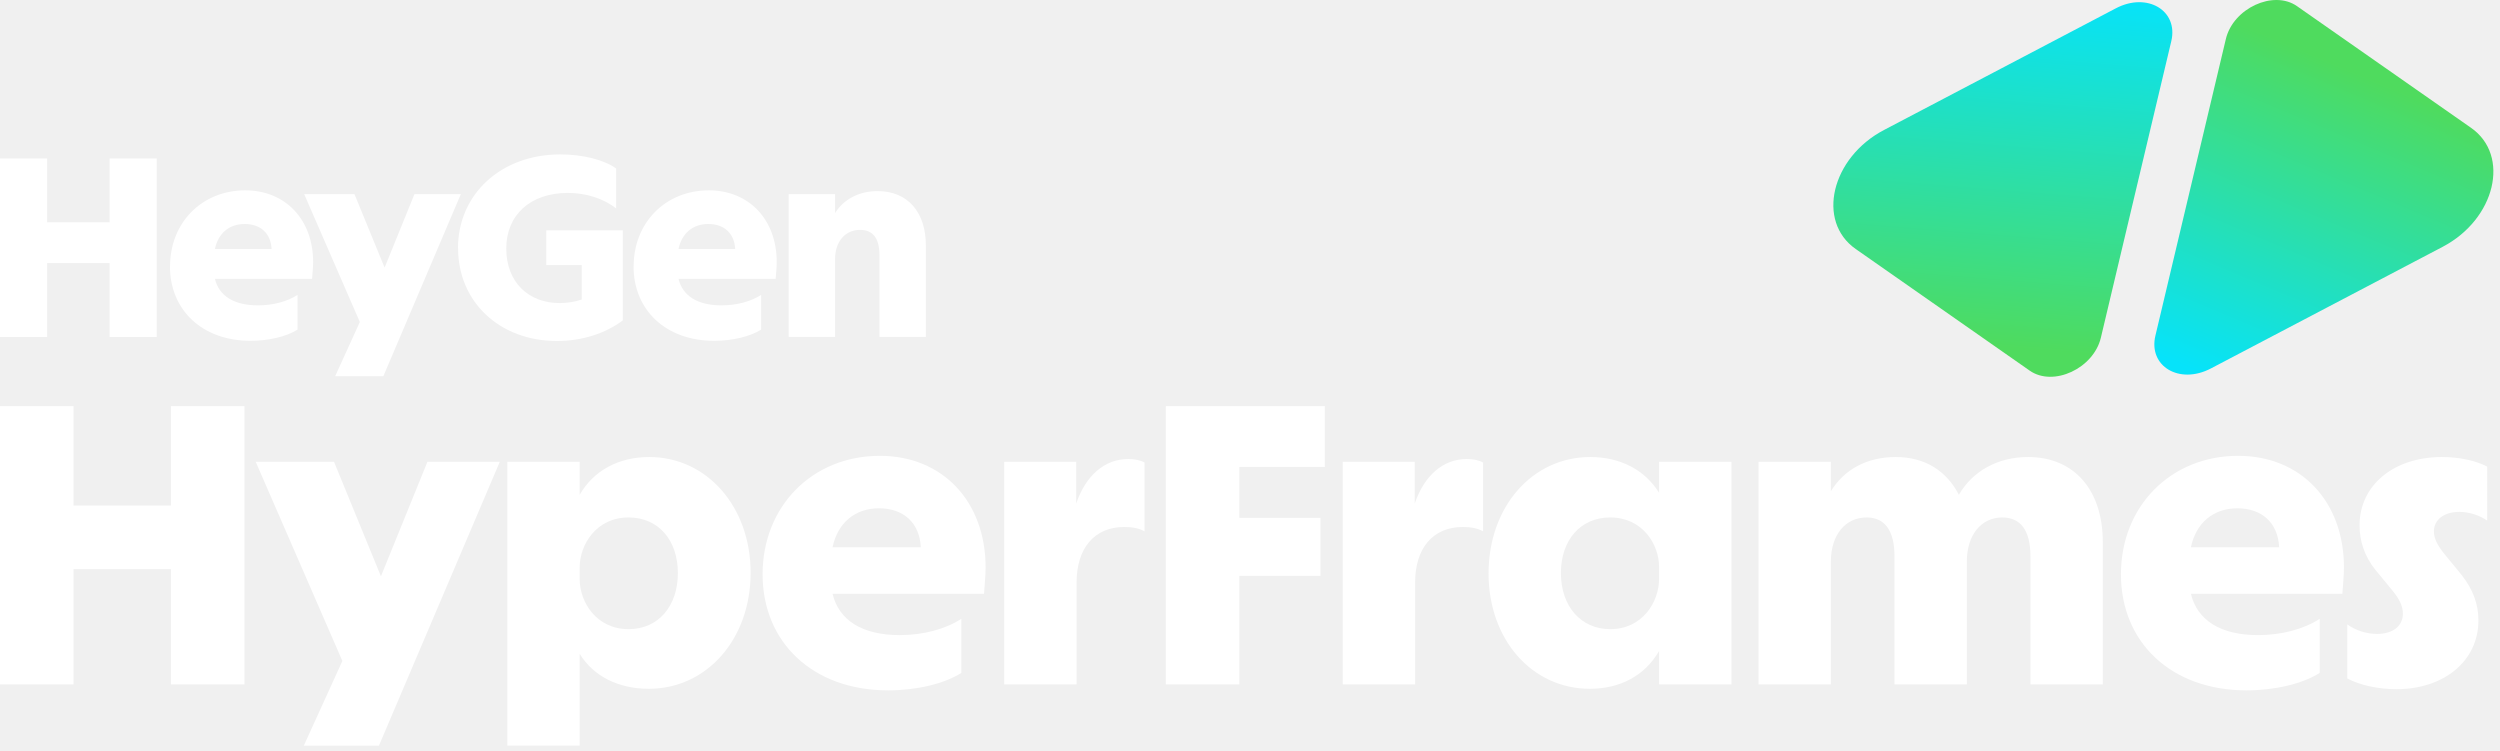
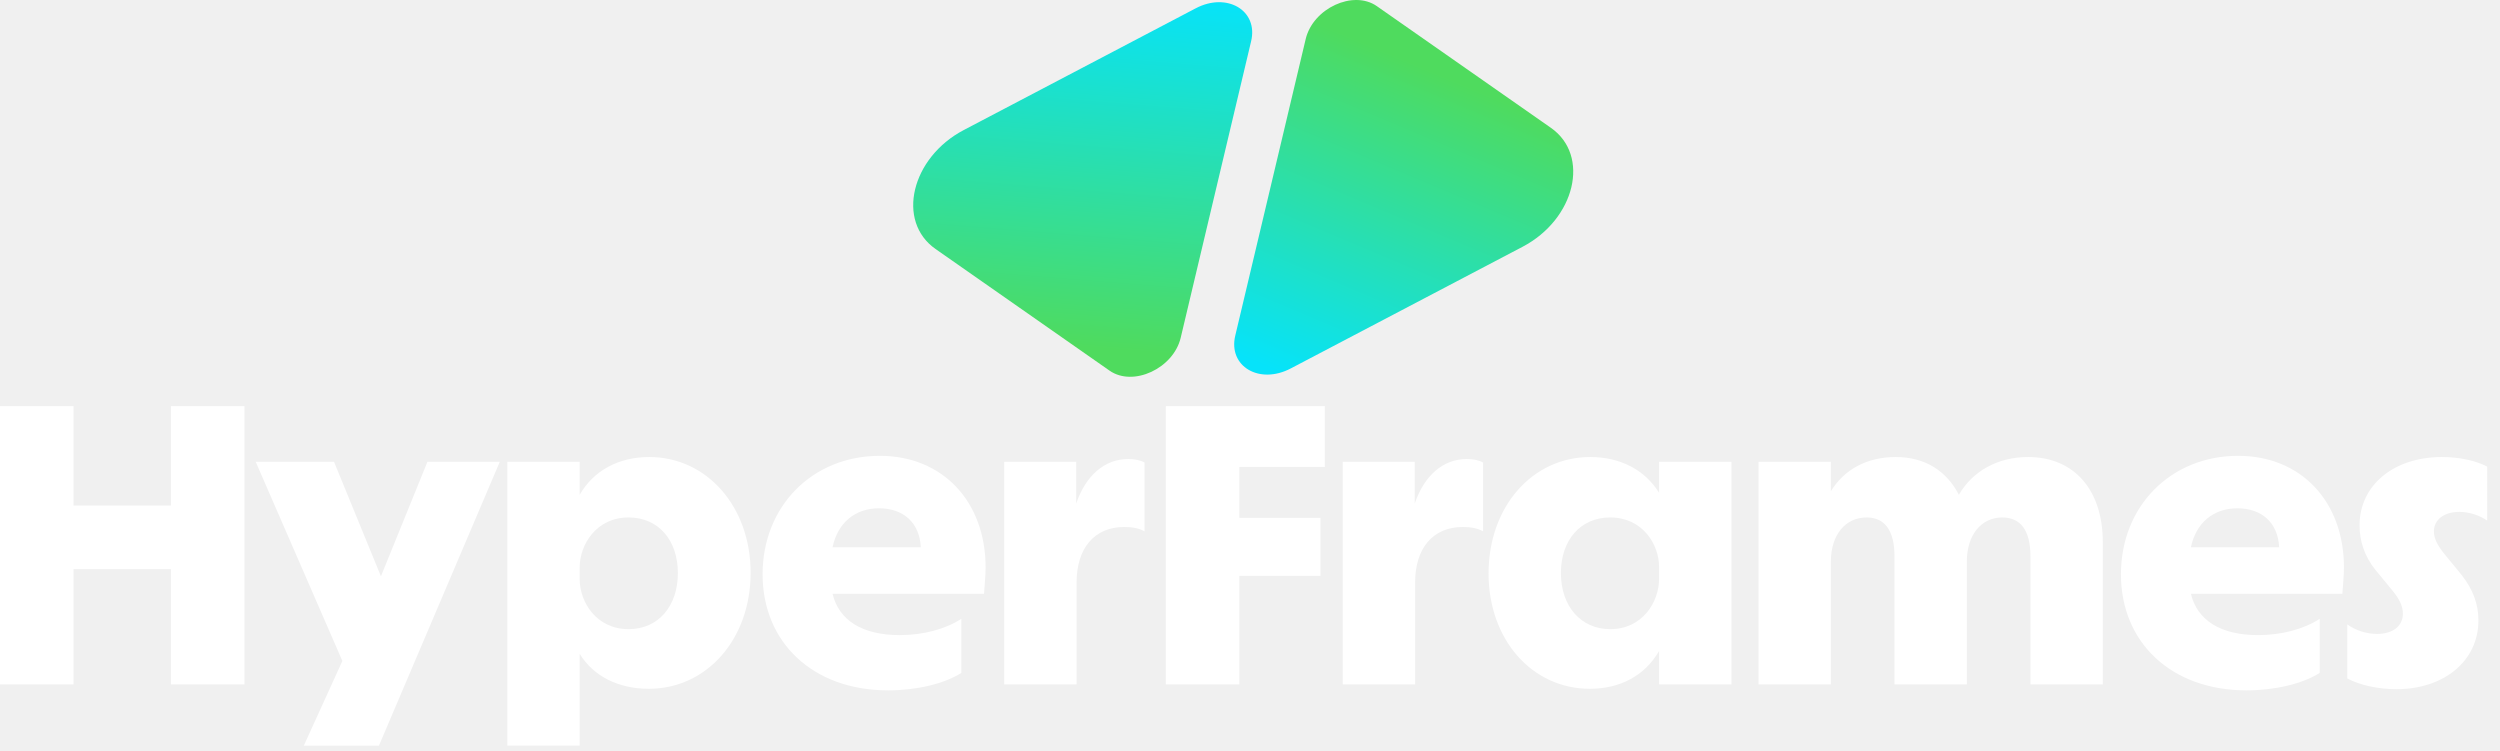
<svg xmlns="http://www.w3.org/2000/svg" width="263" height="79" viewBox="0 0 263 79" fill="none">
-   <path d="M0 16.674H4.96V23.384H11.53V16.674H16.49V35.454H11.53V27.674H4.96V35.454H0V16.674Z" fill="white" />
-   <path d="M17.89 28.014C17.89 23.424 21.24 20.024 25.8 20.024C30.01 20.024 32.94 23.084 32.94 27.564C32.94 28.204 32.86 28.824 32.83 29.334H22.61C23.04 31.134 24.62 32.124 27.14 32.124C28.72 32.124 30.22 31.724 31.3 31.024V34.674C30.17 35.394 28.3 35.854 26.36 35.854C21.26 35.854 17.88 32.604 17.88 28.024L17.89 28.014ZM28.57 26.194C28.49 24.534 27.39 23.564 25.75 23.564C24.11 23.564 22.96 24.534 22.61 26.194H28.57Z" fill="white" />
-   <path d="M37.85 33.864L32 20.424H37.29L40.46 28.154L43.6 20.424H48.48L40.33 39.574H35.26L37.86 33.864H37.85Z" fill="white" />
-   <path d="M48.18 26.114C48.18 20.424 52.71 16.244 58.94 16.244C61.3 16.244 63.53 16.804 64.82 17.724V21.934C63.56 20.914 61.68 20.294 59.75 20.294C55.78 20.294 53.26 22.624 53.26 26.144C53.26 29.664 55.57 31.884 58.89 31.884C59.64 31.884 60.5 31.754 61.2 31.504V27.884H57.47V24.234H65.52V33.704C63.67 35.094 61.2 35.874 58.6 35.874C52.54 35.874 48.19 31.744 48.19 26.114H48.18Z" fill="white" />
-   <path d="M66.66 28.014C66.66 23.424 70.01 20.024 74.57 20.024C78.78 20.024 81.71 23.084 81.71 27.564C81.71 28.204 81.63 28.824 81.6 29.334H71.38C71.81 31.134 73.39 32.124 75.91 32.124C77.49 32.124 78.99 31.724 80.07 31.024V34.674C78.94 35.394 77.07 35.854 75.13 35.854C70.03 35.854 66.65 32.604 66.65 28.024L66.66 28.014ZM77.34 26.194C77.26 24.534 76.16 23.564 74.52 23.564C72.88 23.564 71.73 24.534 71.38 26.194H77.34Z" fill="white" />
-   <path d="M82.97 20.424H87.85V22.414C88.76 20.964 90.35 20.104 92.33 20.104C95.5 20.104 97.4 22.334 97.4 25.814V35.444H92.52V26.864C92.52 25.044 91.82 24.184 90.48 24.184C88.95 24.184 87.85 25.364 87.85 27.264V35.444H82.97V20.424Z" fill="white" />
-   <path d="M195.219 26.194L213.529 38.994C216.009 40.724 220.239 38.764 221.009 35.534L228.419 4.334C229.189 1.104 225.879 -0.856 222.589 0.874L198.199 13.674C192.649 16.584 191.059 23.284 195.219 26.194Z" fill="url(#paint0_linear_2204_3044)" />
-   <path d="M256.97 25.964L232.58 38.764C229.28 40.494 225.98 38.534 226.75 35.304L234.16 4.104C234.93 0.874 239.16 -1.086 241.64 0.644L259.95 13.444C264.12 16.354 262.52 23.054 256.97 25.964Z" fill="url(#paint1_linear_2204_3044)" />
+   <path d="M98.419 26.194L116.729 38.994C119.209 40.724 123.439 38.764 124.209 35.534L131.619 4.334C132.389 1.104 129.079 -0.856 125.789 0.874L101.399 13.674C95.849 16.584 94.259 23.284 98.419 26.194Z" fill="url(#paint0_linear_2204_3044)" />
+   <path d="M160.17 25.964L135.78 38.764C132.48 40.494 129.18 38.534 129.95 35.304L137.36 4.104C138.13 0.874 142.36 -1.086 144.84 0.644L163.15 13.444C167.32 16.354 165.72 23.054 160.17 25.964Z" fill="url(#paint1_linear_2204_3044)" />
  <path d="M252.115 72.502C250.192 72.502 248.268 72.084 246.93 71.373V65.685C247.808 66.313 248.937 66.689 250.066 66.689C251.739 66.689 252.784 65.853 252.784 64.556C252.784 63.845 252.492 63.093 251.655 62.089L249.899 59.956C248.728 58.492 248.226 56.903 248.226 55.272C248.226 51.007 251.864 48.079 256.883 48.079C258.723 48.079 260.438 48.456 261.65 49.083V54.77C260.898 54.227 259.768 53.85 258.723 53.85C257.092 53.85 256.046 54.687 256.046 55.899C256.046 56.652 256.423 57.405 257.259 58.409L258.974 60.5C260.187 62.047 260.73 63.594 260.73 65.267C260.73 69.575 257.05 72.502 252.115 72.502Z" fill="white" />
  <path d="M236.338 72.627C228.392 72.627 223.123 67.567 223.123 60.416C223.123 53.264 228.351 47.953 235.46 47.953C242.026 47.953 246.584 52.721 246.584 59.705C246.584 60.708 246.459 61.67 246.417 62.465H230.483C231.152 65.267 233.62 66.814 237.551 66.814C240.018 66.814 242.36 66.187 244.033 65.099V70.787C242.277 71.916 239.349 72.627 236.338 72.627ZM230.483 57.572H239.767C239.642 54.979 237.927 53.473 235.376 53.473C232.867 53.473 231.027 54.979 230.483 57.572Z" fill="white" />
  <path d="M184.998 72V48.581H192.609V51.676C193.989 49.417 196.373 48.079 199.426 48.079C202.521 48.079 204.779 49.543 206.075 52.052C207.497 49.585 210.132 48.079 213.352 48.079C218.245 48.079 221.214 51.592 221.214 57.029V72H213.603V58.534C213.603 55.774 212.557 54.436 210.634 54.436C208.459 54.436 206.912 56.234 206.912 59.078V72H199.3V58.534C199.3 55.774 198.255 54.436 196.373 54.436C194.157 54.436 192.609 56.234 192.609 59.078V72H184.998Z" fill="white" />
  <path d="M167.26 72.46C161.154 72.46 156.596 67.275 156.596 60.332C156.596 53.307 161.196 48.079 167.302 48.079C170.438 48.079 173.031 49.417 174.536 51.843V48.581H182.148V72H174.536V68.487C173.031 71.08 170.438 72.46 167.26 72.46ZM169.393 66.187C172.78 66.187 174.536 63.343 174.536 60.876V59.663C174.536 57.238 172.78 54.436 169.393 54.436C166.298 54.436 164.207 56.778 164.207 60.291C164.207 63.762 166.298 66.187 169.393 66.187Z" fill="white" />
  <path d="M141.258 72V48.581H148.827V52.972C149.831 50.044 151.796 48.288 154.306 48.288C154.975 48.288 155.602 48.413 156.02 48.664V55.899C155.435 55.565 154.724 55.439 153.887 55.439C150.751 55.439 148.869 57.656 148.869 61.294V72H141.258Z" fill="white" />
  <path d="M122.643 72V42.726H139.371V49.124H130.379V54.477H138.911V60.583H130.379V72H122.643Z" fill="white" />
  <path d="M105.645 72V48.581H113.214V52.972C114.218 50.044 116.183 48.288 118.692 48.288C119.361 48.288 119.989 48.413 120.407 48.664V55.899C119.822 55.565 119.111 55.439 118.274 55.439C115.138 55.439 113.256 57.656 113.256 61.294V72H105.645Z" fill="white" />
  <path d="M93.44 72.627C85.494 72.627 80.225 67.567 80.225 60.416C80.225 53.264 85.452 47.953 92.561 47.953C99.127 47.953 103.686 52.721 103.686 59.705C103.686 60.708 103.56 61.67 103.518 62.465H87.585C88.254 65.267 90.721 66.814 94.653 66.814C97.12 66.814 99.462 66.187 101.135 65.099V70.787C99.378 71.916 96.451 72.627 93.44 72.627ZM87.585 57.572H96.869C96.743 54.979 95.029 53.473 92.478 53.473C89.969 53.473 88.129 54.979 87.585 57.572Z" fill="white" />
  <path d="M53.371 78.44V48.581H60.982V52.052C62.446 49.501 65.081 48.079 68.301 48.079C74.365 48.079 78.965 53.307 78.965 60.249C78.965 67.275 74.323 72.46 68.259 72.46C65.081 72.46 62.446 71.164 60.982 68.78V78.44H53.371ZM66.126 66.187C69.263 66.187 71.312 63.762 71.312 60.291C71.312 56.819 69.263 54.436 66.126 54.436C62.739 54.436 60.982 57.279 60.982 59.705V60.918C60.982 63.343 62.739 66.187 66.126 66.187Z" fill="white" />
  <path d="M31.961 78.441L36.017 69.533L26.9 48.581H35.139L40.074 60.625L44.967 48.581H52.578L39.865 78.441H31.961Z" fill="white" />
  <path d="M0 72V42.726H7.737V53.181H17.983V42.726H25.719V72H17.983V59.872H7.737V72H0Z" fill="white" />
  <defs>
-     <linearGradient id="paint0_linear_2204_3044" x1="225.869" y1="-3.06048e-05" x2="222.845" y2="37.482" gradientUnits="userSpaceOnUse">
+     <linearGradient id="paint0_linear_2204_3044" x1="129.069" y1="-3.06048e-05" x2="126.045" y2="37.482" gradientUnits="userSpaceOnUse">
      <stop stop-color="#06E3FA" />
      <stop offset="1" stop-color="#4FDB5E" />
    </linearGradient>
-     <linearGradient id="paint1_linear_2204_3044" x1="230.87" y1="39" x2="244.661" y2="6.303" gradientUnits="userSpaceOnUse">
+     <linearGradient id="paint1_linear_2204_3044" x1="134.07" y1="39" x2="147.861" y2="6.303" gradientUnits="userSpaceOnUse">
      <stop stop-color="#06E3FA" />
      <stop offset="1" stop-color="#4FDB5E" />
    </linearGradient>
  </defs>
</svg>
